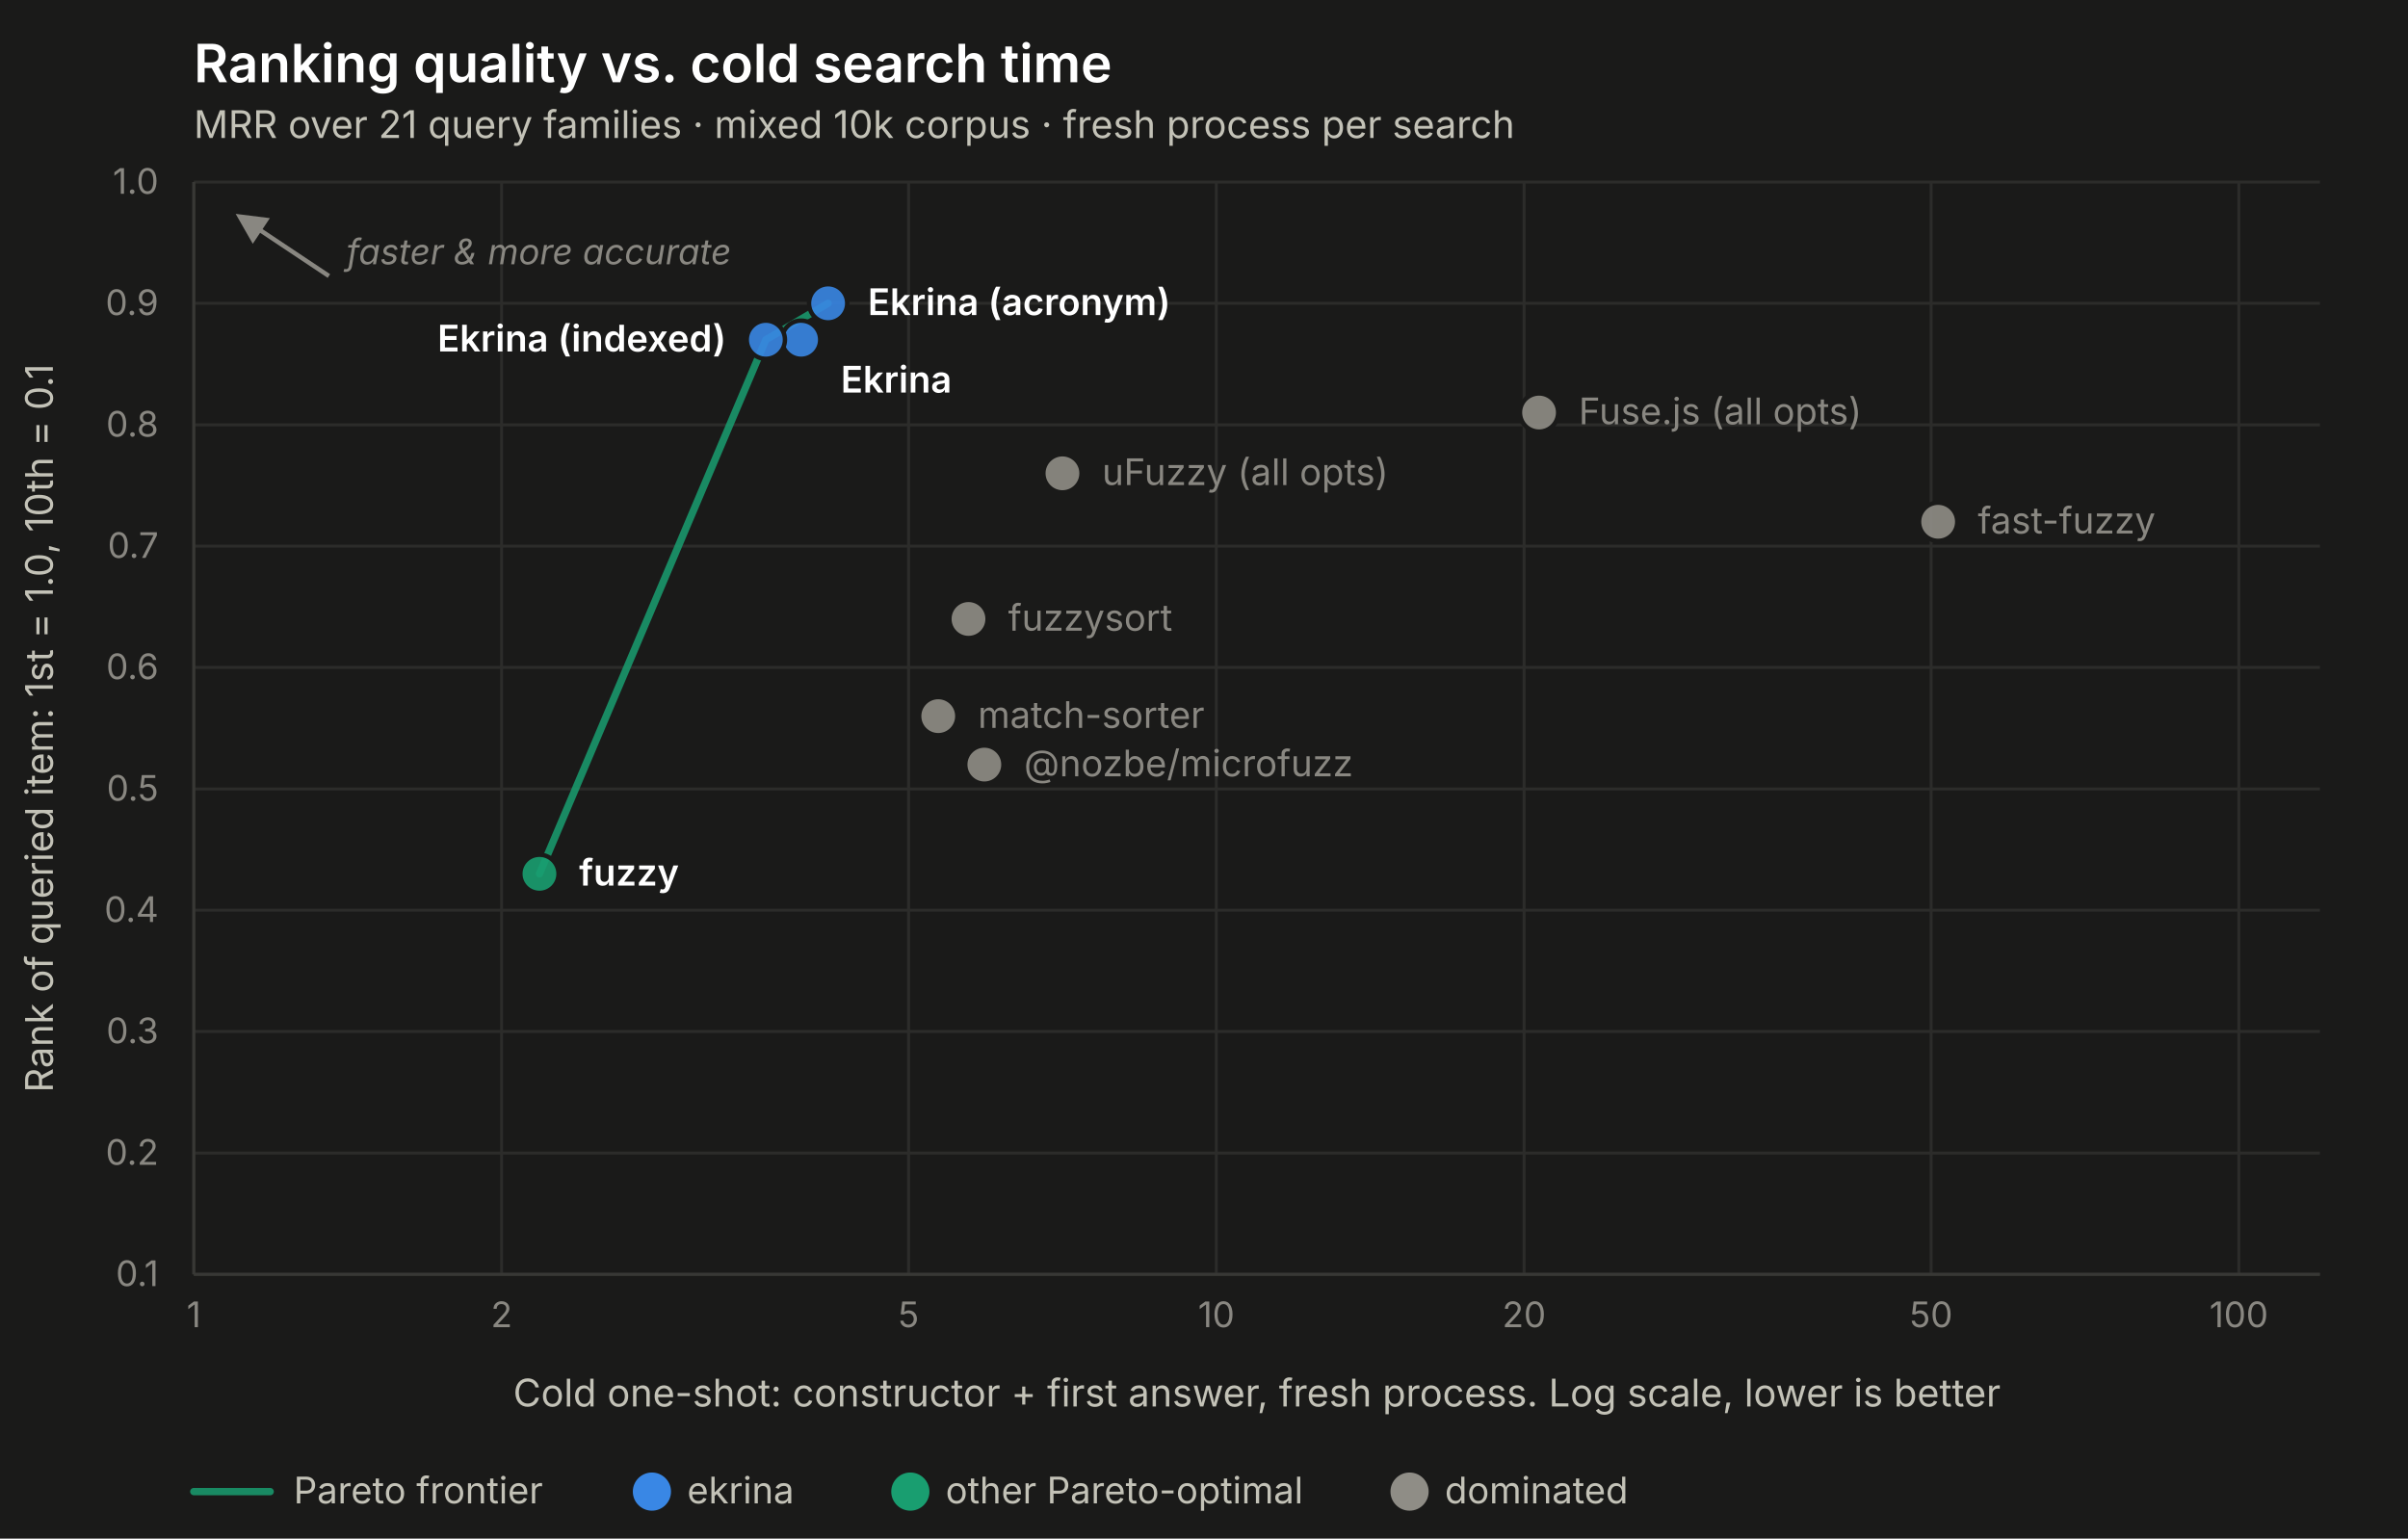
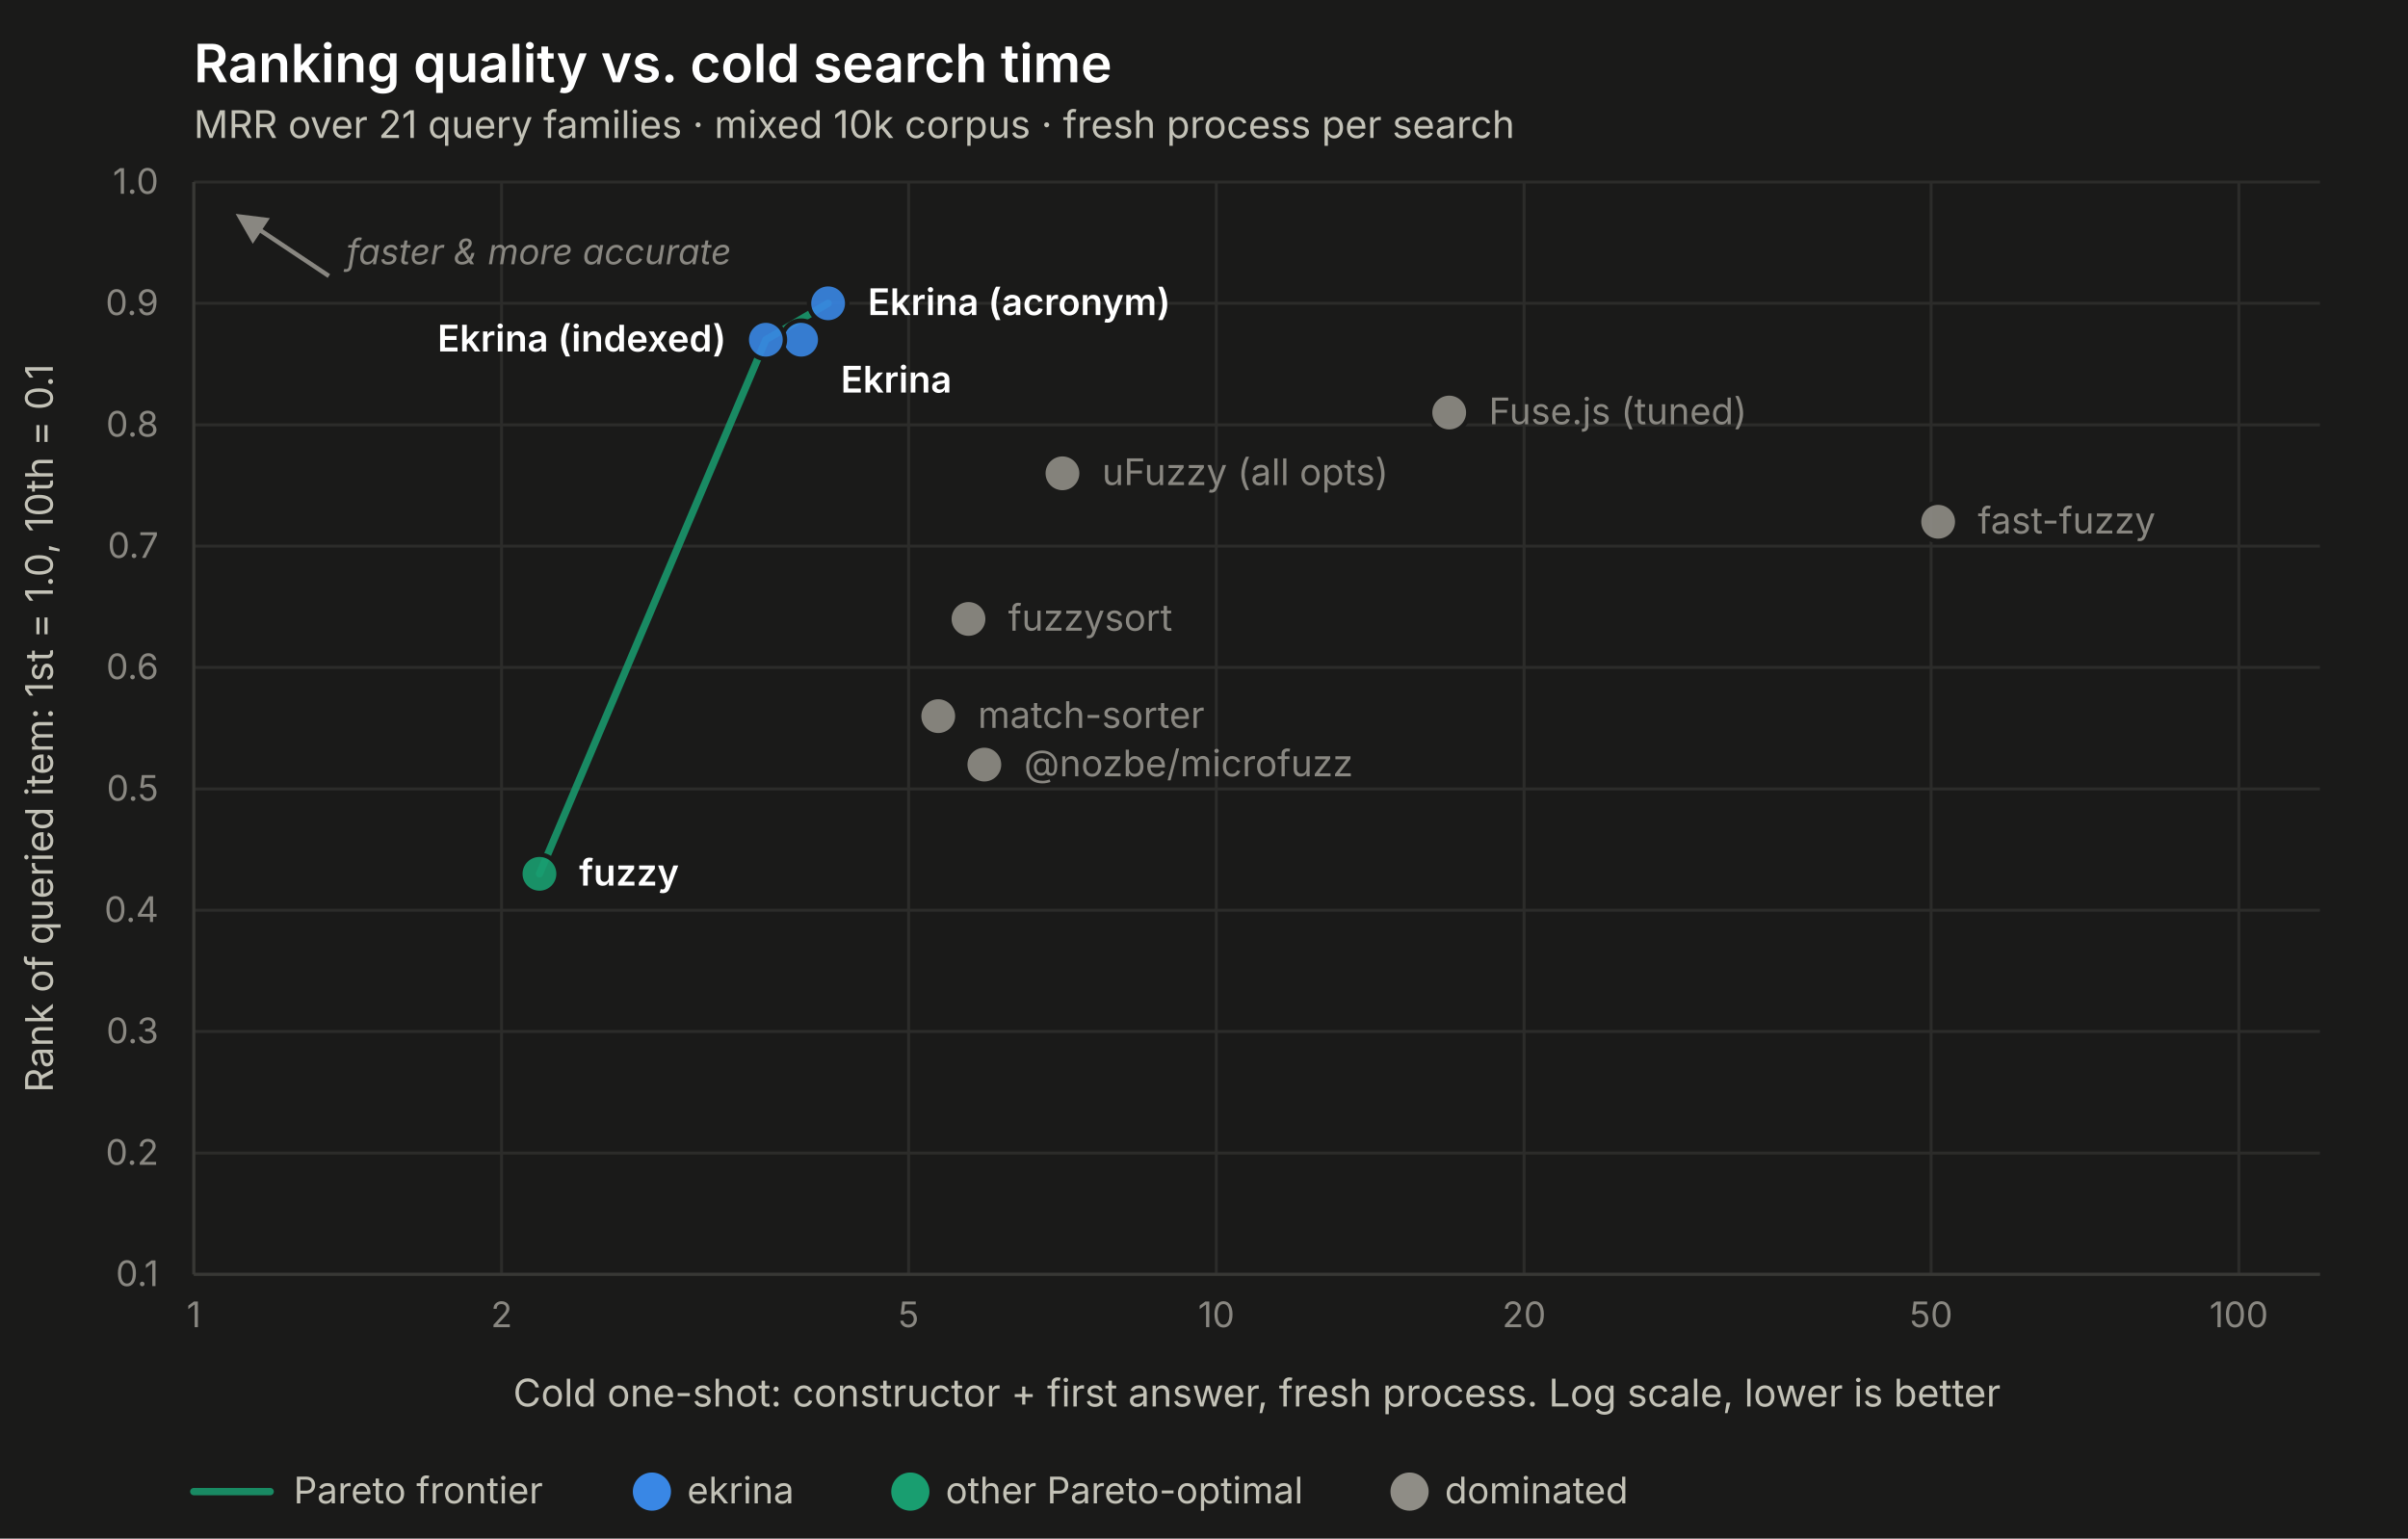
<svg xmlns="http://www.w3.org/2000/svg" viewBox="0 0 820 524" font-family="system-ui, -apple-system, 'Segoe UI', sans-serif" role="img" aria-labelledby="pareto-total-title pareto-total-desc">
  <defs>
    <marker id="arrow" viewBox="0 0 10 10" refX="8" refY="5" markerWidth="7" markerHeight="7" orient="auto-start-reverse">
      <path d="M0 0 L10 5 L0 10 z" fill="#898781" />
    </marker>
  </defs>
  <rect x="0" y="0" width="820" height="524" fill="#1a1a19" />
  <text x="66" y="28" fill="#ffffff" font-size="18" font-weight="600">Ranking quality vs. cold search time</text>
  <text x="66" y="47" fill="#c3c2b7" font-size="13">MRR over 21 query families · mixed 10k corpus · fresh process per search</text>
  <g>
    <line x1="66" y1="62" x2="66" y2="434" stroke="#2c2c2a" />
    <line x1="170.8" y1="62" x2="170.8" y2="434" stroke="#2c2c2a" />
    <line x1="309.4" y1="62" x2="309.4" y2="434" stroke="#2c2c2a" />
    <line x1="414.2" y1="62" x2="414.2" y2="434" stroke="#2c2c2a" />
    <line x1="519" y1="62" x2="519" y2="434" stroke="#2c2c2a" />
    <line x1="657.6" y1="62" x2="657.6" y2="434" stroke="#2c2c2a" />
    <line x1="762.4" y1="62" x2="762.4" y2="434" stroke="#2c2c2a" />
    <line x1="66" y1="434" x2="790" y2="434" stroke="#2c2c2a" />
    <line x1="66" y1="392.7" x2="790" y2="392.7" stroke="#2c2c2a" />
    <line x1="66" y1="351.3" x2="790" y2="351.3" stroke="#2c2c2a" />
    <line x1="66" y1="310" x2="790" y2="310" stroke="#2c2c2a" />
    <line x1="66" y1="268.7" x2="790" y2="268.7" stroke="#2c2c2a" />
    <line x1="66" y1="227.3" x2="790" y2="227.3" stroke="#2c2c2a" />
    <line x1="66" y1="186" x2="790" y2="186" stroke="#2c2c2a" />
    <line x1="66" y1="144.7" x2="790" y2="144.7" stroke="#2c2c2a" />
    <line x1="66" y1="103.3" x2="790" y2="103.3" stroke="#2c2c2a" />
    <line x1="66" y1="62" x2="790" y2="62" stroke="#2c2c2a" />
  </g>
  <line x1="66" y1="434" x2="790" y2="434" stroke="#383835" />
  <line x1="66" y1="62" x2="66" y2="434" stroke="#383835" />
  <g>
    <text x="66" y="452" text-anchor="middle" fill="#898781" font-size="12" font-variant-numeric="tabular-nums">1</text>
    <text x="170.8" y="452" text-anchor="middle" fill="#898781" font-size="12" font-variant-numeric="tabular-nums">2</text>
    <text x="309.4" y="452" text-anchor="middle" fill="#898781" font-size="12" font-variant-numeric="tabular-nums">5</text>
    <text x="414.2" y="452" text-anchor="middle" fill="#898781" font-size="12" font-variant-numeric="tabular-nums">10</text>
    <text x="519" y="452" text-anchor="middle" fill="#898781" font-size="12" font-variant-numeric="tabular-nums">20</text>
    <text x="657.6" y="452" text-anchor="middle" fill="#898781" font-size="12" font-variant-numeric="tabular-nums">50</text>
    <text x="762.4" y="452" text-anchor="middle" fill="#898781" font-size="12" font-variant-numeric="tabular-nums">100</text>
  </g>
  <g>
    <text x="54" y="438" text-anchor="end" fill="#898781" font-size="12" font-variant-numeric="tabular-nums">0.1</text>
    <text x="54" y="396.7" text-anchor="end" fill="#898781" font-size="12" font-variant-numeric="tabular-nums">0.2</text>
    <text x="54" y="355.3" text-anchor="end" fill="#898781" font-size="12" font-variant-numeric="tabular-nums">0.3</text>
    <text x="54" y="314" text-anchor="end" fill="#898781" font-size="12" font-variant-numeric="tabular-nums">0.4</text>
    <text x="54" y="272.7" text-anchor="end" fill="#898781" font-size="12" font-variant-numeric="tabular-nums">0.5</text>
    <text x="54" y="231.3" text-anchor="end" fill="#898781" font-size="12" font-variant-numeric="tabular-nums">0.6</text>
    <text x="54" y="190" text-anchor="end" fill="#898781" font-size="12" font-variant-numeric="tabular-nums">0.7</text>
    <text x="54" y="148.7" text-anchor="end" fill="#898781" font-size="12" font-variant-numeric="tabular-nums">0.8</text>
    <text x="54" y="107.3" text-anchor="end" fill="#898781" font-size="12" font-variant-numeric="tabular-nums">0.9</text>
    <text x="54" y="66" text-anchor="end" fill="#898781" font-size="12" font-variant-numeric="tabular-nums">1.0</text>
  </g>
  <text x="428" y="479" text-anchor="middle" fill="#c3c2b7" font-size="13">Cold one-shot: constructor + first answer, fresh process. Log scale, lower is better</text>
  <text transform="translate(18,248) rotate(-90)" text-anchor="middle" fill="#c3c2b7" font-size="13">Rank of queried item: 1st = 1.0, 10th = 0.1</text>
  <path d="M183.7 297.6 L260.8 115.7 L282 103.3" fill="none" stroke="#199e70" stroke-width="2.5" stroke-linejoin="round" stroke-linecap="round" opacity="0.85" />
  <g transform="translate(78,70)">
    <line x1="34" y1="24" x2="4" y2="4" stroke="#898781" stroke-width="1.5" marker-end="url(#arrow)" />
    <text x="40" y="20" fill="#898781" font-size="12" font-style="italic">faster &amp; more accurate</text>
  </g>
  <g>
    <circle cx="282" cy="103.3" r="6.5" fill="#3987e5" fill-opacity="0.9" stroke="#1a1a19" stroke-width="1.5" />
    <circle cx="272.8" cy="115.7" r="6.5" fill="#3987e5" fill-opacity="0.9" stroke="#1a1a19" stroke-width="1.5" />
    <circle cx="260.8" cy="115.7" r="6.5" fill="#3987e5" fill-opacity="0.9" stroke="#1a1a19" stroke-width="1.5" />
-     <circle cx="524.1" cy="140.5" r="6.5" fill="#8f8d86" fill-opacity="0.9" stroke="#1a1a19" stroke-width="1.5" />
+     <circle cx="493.5" cy="140.5" r="6.5" fill="#8f8d86" fill-opacity="0.9" stroke="#1a1a19" stroke-width="1.5" />
    <circle cx="361.8" cy="161.2" r="6.5" fill="#8f8d86" fill-opacity="0.9" stroke="#1a1a19" stroke-width="1.5" />
    <circle cx="660" cy="177.7" r="6.5" fill="#8f8d86" fill-opacity="0.9" stroke="#1a1a19" stroke-width="1.5" />
    <circle cx="329.8" cy="210.8" r="6.5" fill="#8f8d86" fill-opacity="0.9" stroke="#1a1a19" stroke-width="1.5" />
    <circle cx="319.5" cy="243.9" r="6.5" fill="#8f8d86" fill-opacity="0.9" stroke="#1a1a19" stroke-width="1.5" />
    <circle cx="335.2" cy="260.4" r="6.5" fill="#8f8d86" fill-opacity="0.9" stroke="#1a1a19" stroke-width="1.5" />
    <circle cx="183.7" cy="297.6" r="6.5" fill="#199e70" fill-opacity="0.9" stroke="#1a1a19" stroke-width="1.5" />
  </g>
  <g>
    <text x="295.5" y="107.3" text-anchor="start" fill="#ffffff" font-size="12.5" font-weight="600">Ekrina (acronym)</text>
    <text x="286.3" y="133.7" text-anchor="start" fill="#ffffff" font-size="12.5" font-weight="600">Ekrina</text>
    <text x="247.3" y="119.7" text-anchor="end" fill="#ffffff" font-size="12.5" font-weight="600">Ekrina (indexed)</text>
    <text x="197.2" y="301.6" text-anchor="start" fill="#ffffff" font-size="12.5" font-weight="600">fuzzy</text>
-     <text x="537.6" y="144.5" text-anchor="start" fill="#898781" font-size="12.5">Fuse.js (all opts)</text>
+     <text x="507" y="144.5" text-anchor="start" fill="#898781" font-size="12.5">Fuse.js (tuned)</text>
    <text x="375.3" y="165.2" text-anchor="start" fill="#898781" font-size="12.5">uFuzzy (all opts)</text>
    <text x="673.5" y="181.7" text-anchor="start" fill="#898781" font-size="12.5">fast-fuzzy</text>
    <text x="343.3" y="214.8" text-anchor="start" fill="#898781" font-size="12.5">fuzzysort</text>
    <text x="333" y="247.9" text-anchor="start" fill="#898781" font-size="12.5">match-sorter</text>
    <text x="348.7" y="264.4" text-anchor="start" fill="#898781" font-size="12.5">@nozbe/microfuzz</text>
  </g>
  <g>
    <line x1="66" y1="508" x2="92" y2="508" stroke="#199e70" stroke-width="2.5" stroke-linecap="round" opacity="0.85" />
    <text x="100" y="512" fill="#c3c2b7" font-size="12.5">Pareto frontier</text>
    <circle cx="222" cy="508" r="6.5" fill="#3987e5" />
    <text x="234" y="512" fill="#c3c2b7" font-size="12.5">ekrina</text>
    <circle cx="310" cy="508" r="6.5" fill="#199e70" />
    <text x="322" y="512" fill="#c3c2b7" font-size="12.5">other Pareto-optimal</text>
    <circle cx="480" cy="508" r="6.5" fill="#8f8d86" />
    <text x="492" y="512" fill="#c3c2b7" font-size="12.5">dominated</text>
  </g>
</svg>
